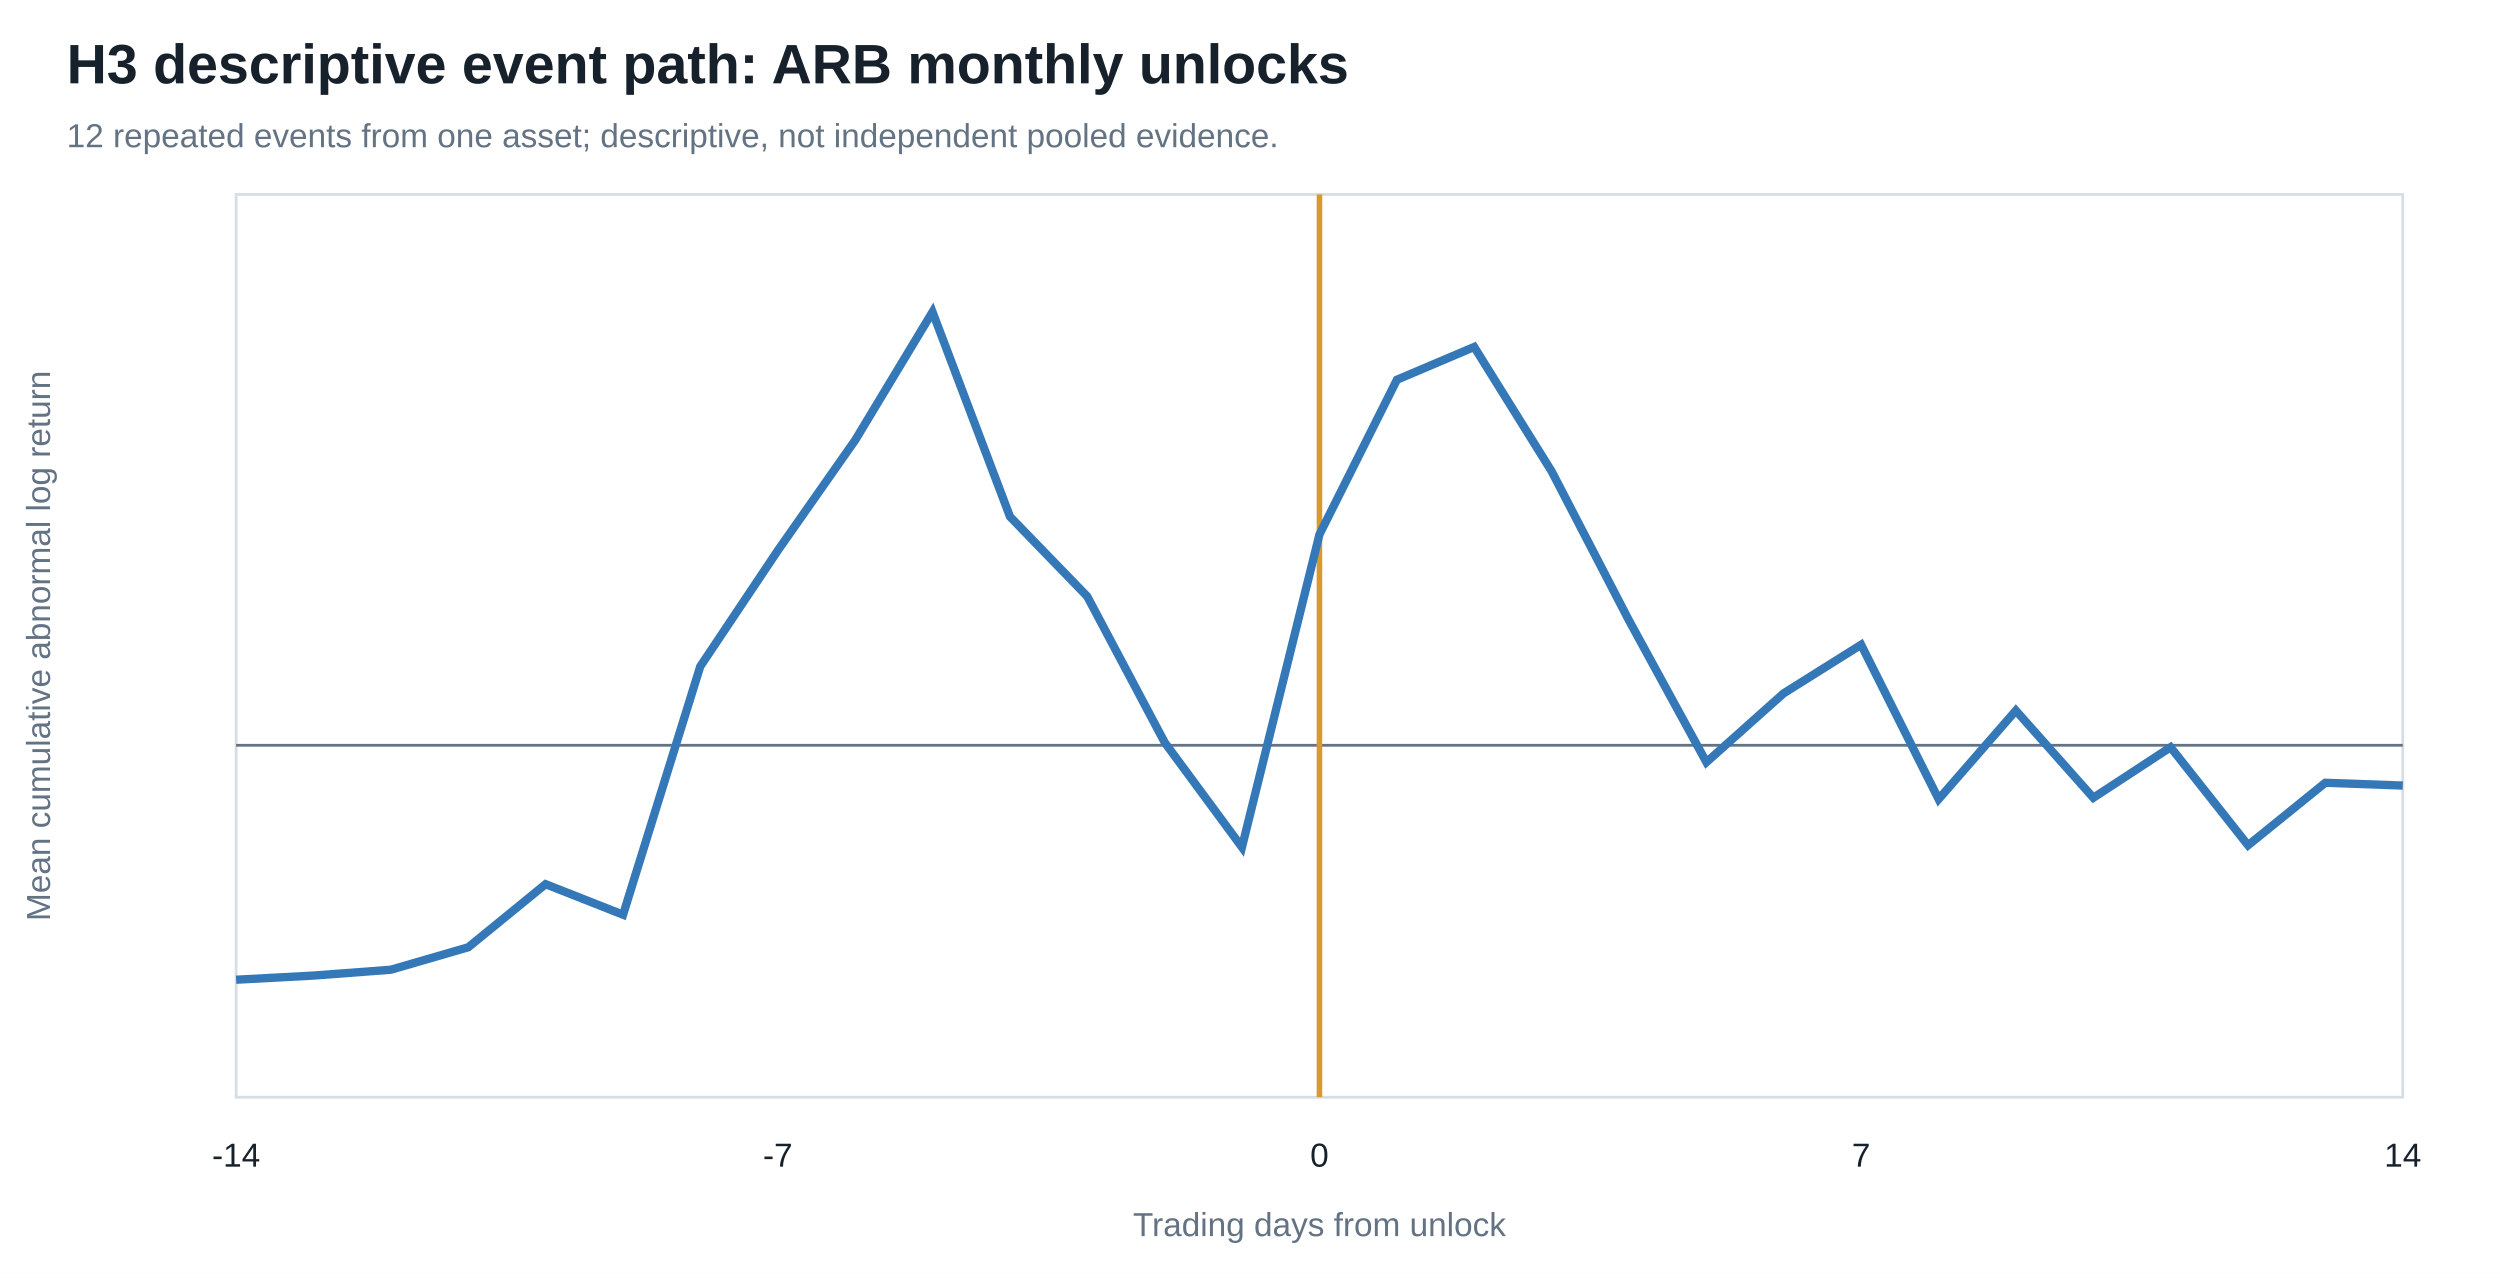
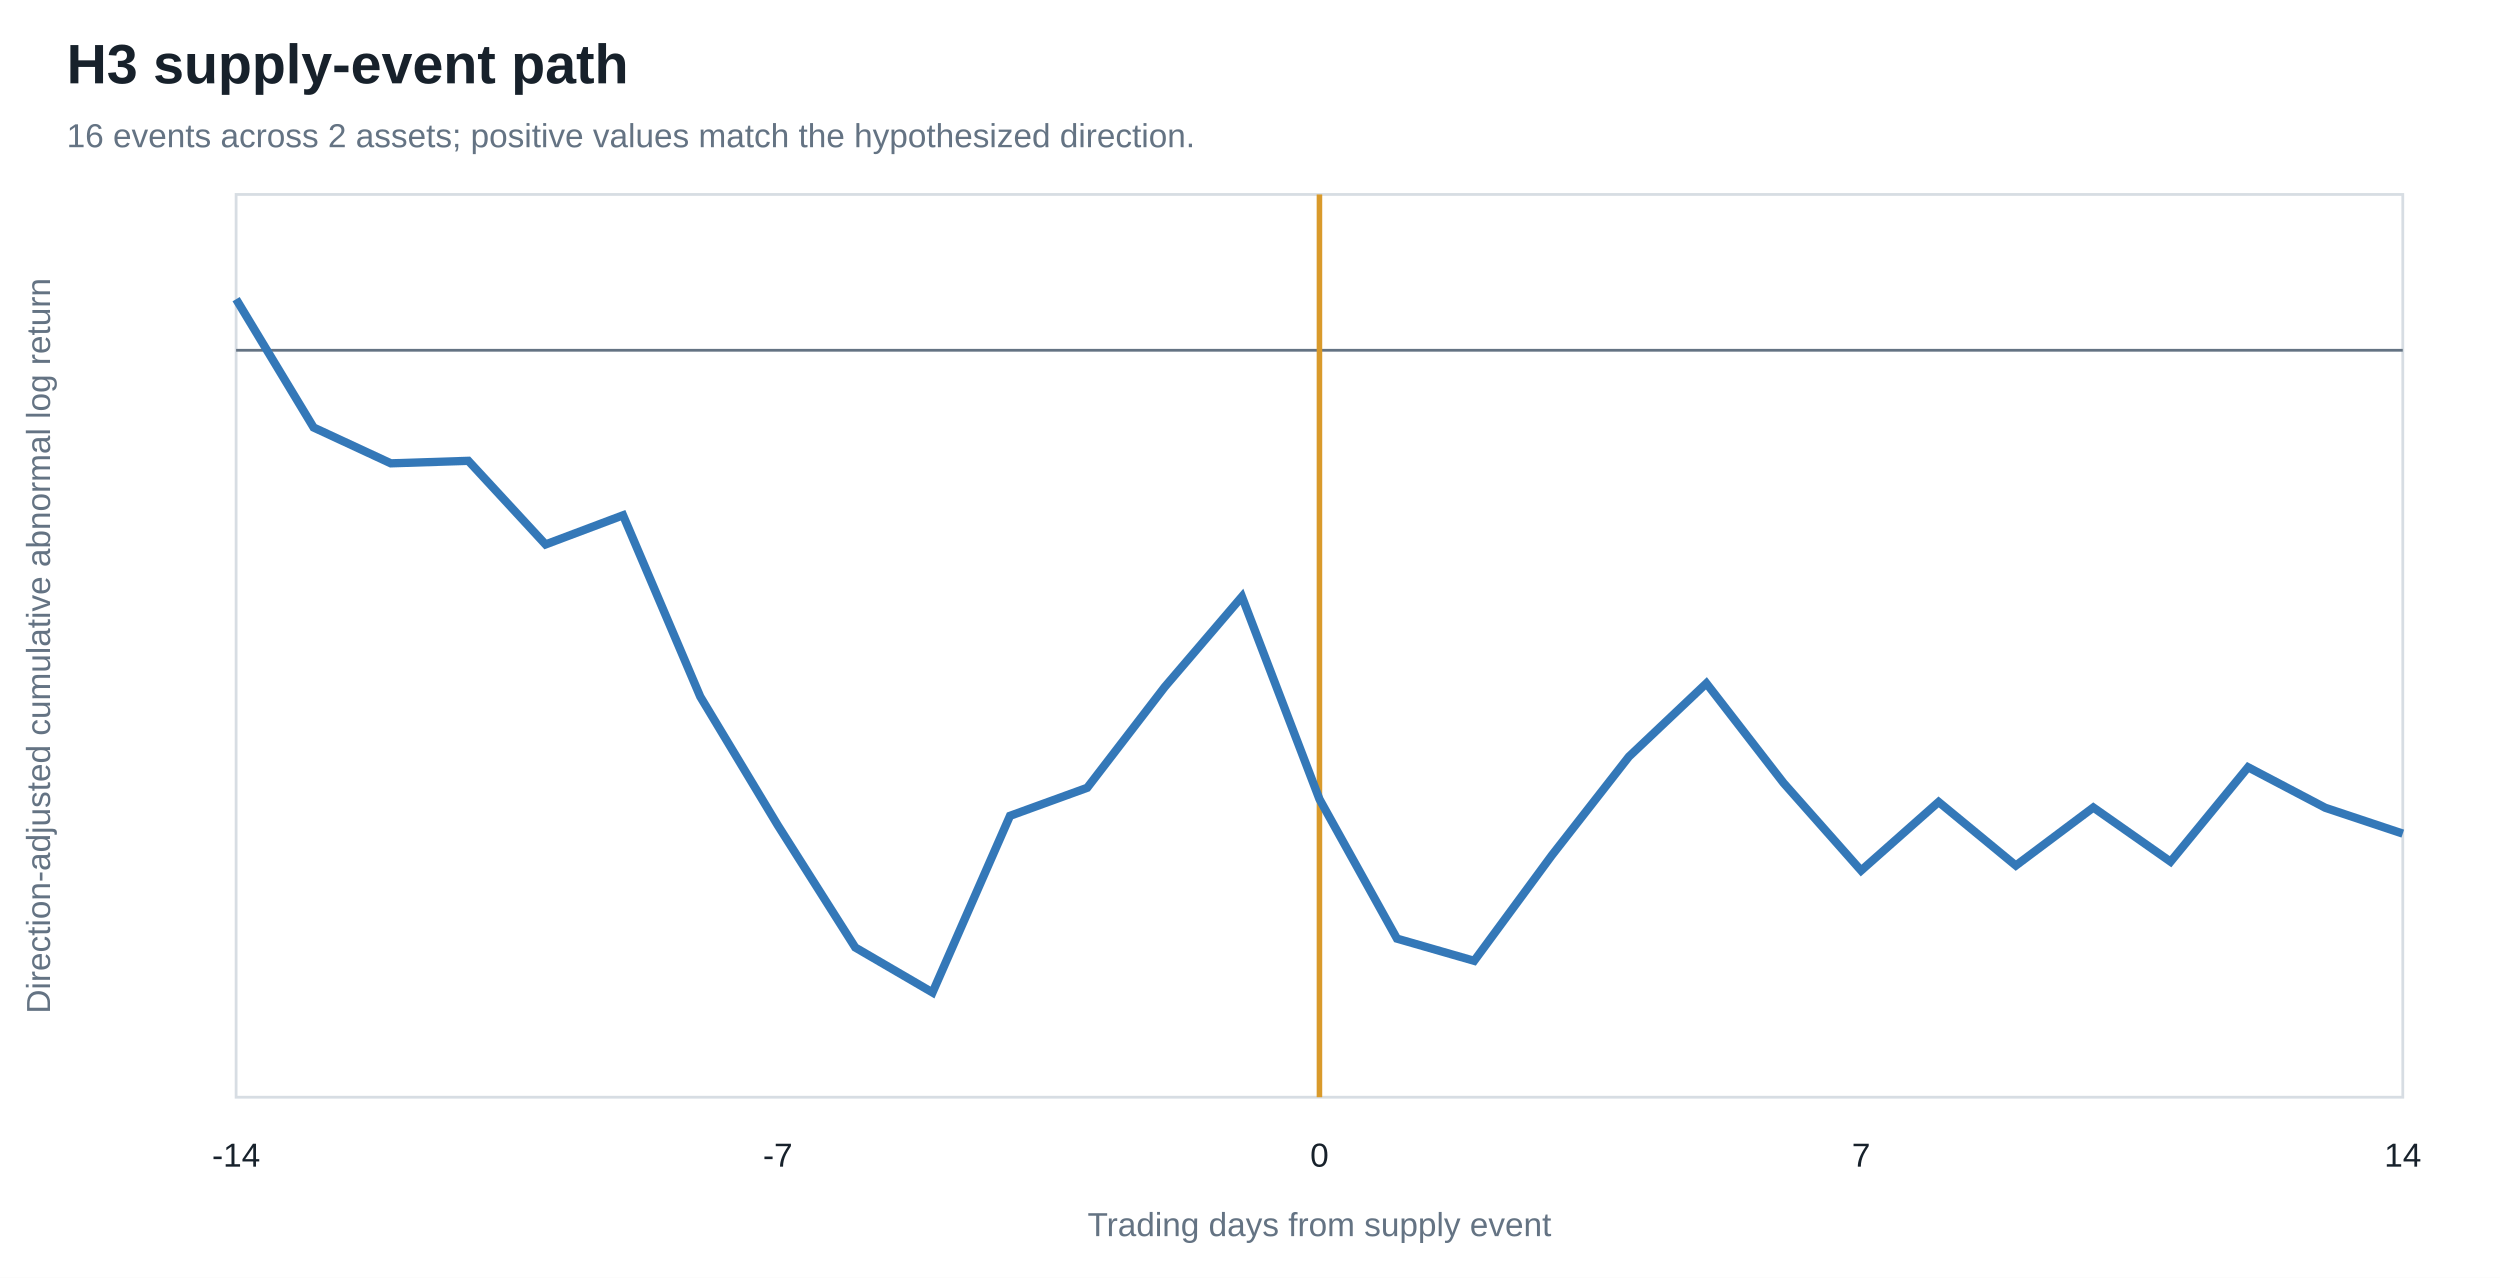
- <svg xmlns="http://www.w3.org/2000/svg" width="900" height="460" viewBox="0 0 900 460" role="img" aria-label="Mean cumulative abnormal return around Arbitrum monthly unlocks">
+ <svg xmlns="http://www.w3.org/2000/svg" width="900" height="460" viewBox="0 0 900 460" role="img" aria-label="Mean direction-adjusted cumulative abnormal return around supply events">
  <rect width="100%" height="100%" fill="#ffffff" />
-   <text x="24" y="30" font-family="Arial" font-size="20" font-weight="600" fill="#17212b">H3 descriptive event path: ARB monthly unlocks</text>
-   <text x="24" y="53" font-family="Arial" font-size="12" fill="#647383">12 repeated events from one asset; descriptive, not independent pooled evidence.</text>
+   <text x="24" y="30" font-family="Arial" font-size="20" font-weight="600" fill="#17212b">H3 supply-event path</text>
+   <text x="24" y="53" font-family="Arial" font-size="12" fill="#647383">16 events across 2 assets; positive values match the hypothesized direction.</text>
  <rect x="85" y="70" width="780" height="325" fill="none" stroke="#d7dde3" />
-   <line x1="85" y1="268.3" x2="865" y2="268.3" stroke="#647383" />
+   <line x1="85" y1="126.1" x2="865" y2="126.1" stroke="#647383" />
  <line x1="475.0" y1="70" x2="475.0" y2="395" stroke="#d99a2b" stroke-width="2" />
-   <polyline points="85.0,352.7 112.9,351.2 140.7,349.1 168.6,341.0 196.4,318.3 224.3,329.3 252.1,239.9 280.0,198.2 307.9,158.4 335.7,112.3 363.6,186.0 391.4,214.7 419.3,267.3 447.1,305.0 475.0,192.4 502.9,136.7 530.7,124.9 558.6,169.7 586.4,223.3 614.3,274.4 642.1,249.6 670.0,232.1 697.9,287.7 725.7,255.8 753.6,287.2 781.4,269.0 809.3,304.3 837.1,281.8 865.0,282.8" fill="none" stroke="#3478b8" stroke-width="3" />
+   <polyline points="85.0,107.7 112.9,153.9 140.7,166.8 168.6,165.9 196.4,196.0 224.3,185.5 252.1,250.8 280.0,297.1 307.9,341.1 335.7,357.3 363.6,293.7 391.4,283.6 419.3,247.3 447.1,214.8 475.0,287.7 502.9,337.9 530.7,345.9 558.6,308.0 586.4,272.4 614.3,246.0 642.1,281.9 670.0,313.4 697.9,288.7 725.7,311.6 753.6,290.7 781.4,310.2 809.3,276.2 837.1,290.8 865.0,300.1" fill="none" stroke="#3478b8" stroke-width="3" />
  <text x="85.0" y="420" text-anchor="middle" font-family="Arial" font-size="12" fill="#17212b">-14</text>
  <text x="280.0" y="420" text-anchor="middle" font-family="Arial" font-size="12" fill="#17212b">-7</text>
  <text x="475.0" y="420" text-anchor="middle" font-family="Arial" font-size="12" fill="#17212b">0</text>
  <text x="670.0" y="420" text-anchor="middle" font-family="Arial" font-size="12" fill="#17212b">7</text>
  <text x="865.0" y="420" text-anchor="middle" font-family="Arial" font-size="12" fill="#17212b">14</text>
-   <text x="475.0" y="445" text-anchor="middle" font-family="Arial" font-size="12" fill="#647383">Trading days from unlock</text>
-   <text x="18" y="232.5" transform="rotate(-90 18 232.5)" text-anchor="middle" font-family="Arial" font-size="12" fill="#647383">Mean cumulative abnormal log return</text>
+   <text x="475.0" y="445" text-anchor="middle" font-family="Arial" font-size="12" fill="#647383">Trading days from supply event</text>
+   <text x="18" y="232.5" transform="rotate(-90 18 232.5)" text-anchor="middle" font-family="Arial" font-size="12" fill="#647383">Direction-adjusted cumulative abnormal log return</text>
</svg>
